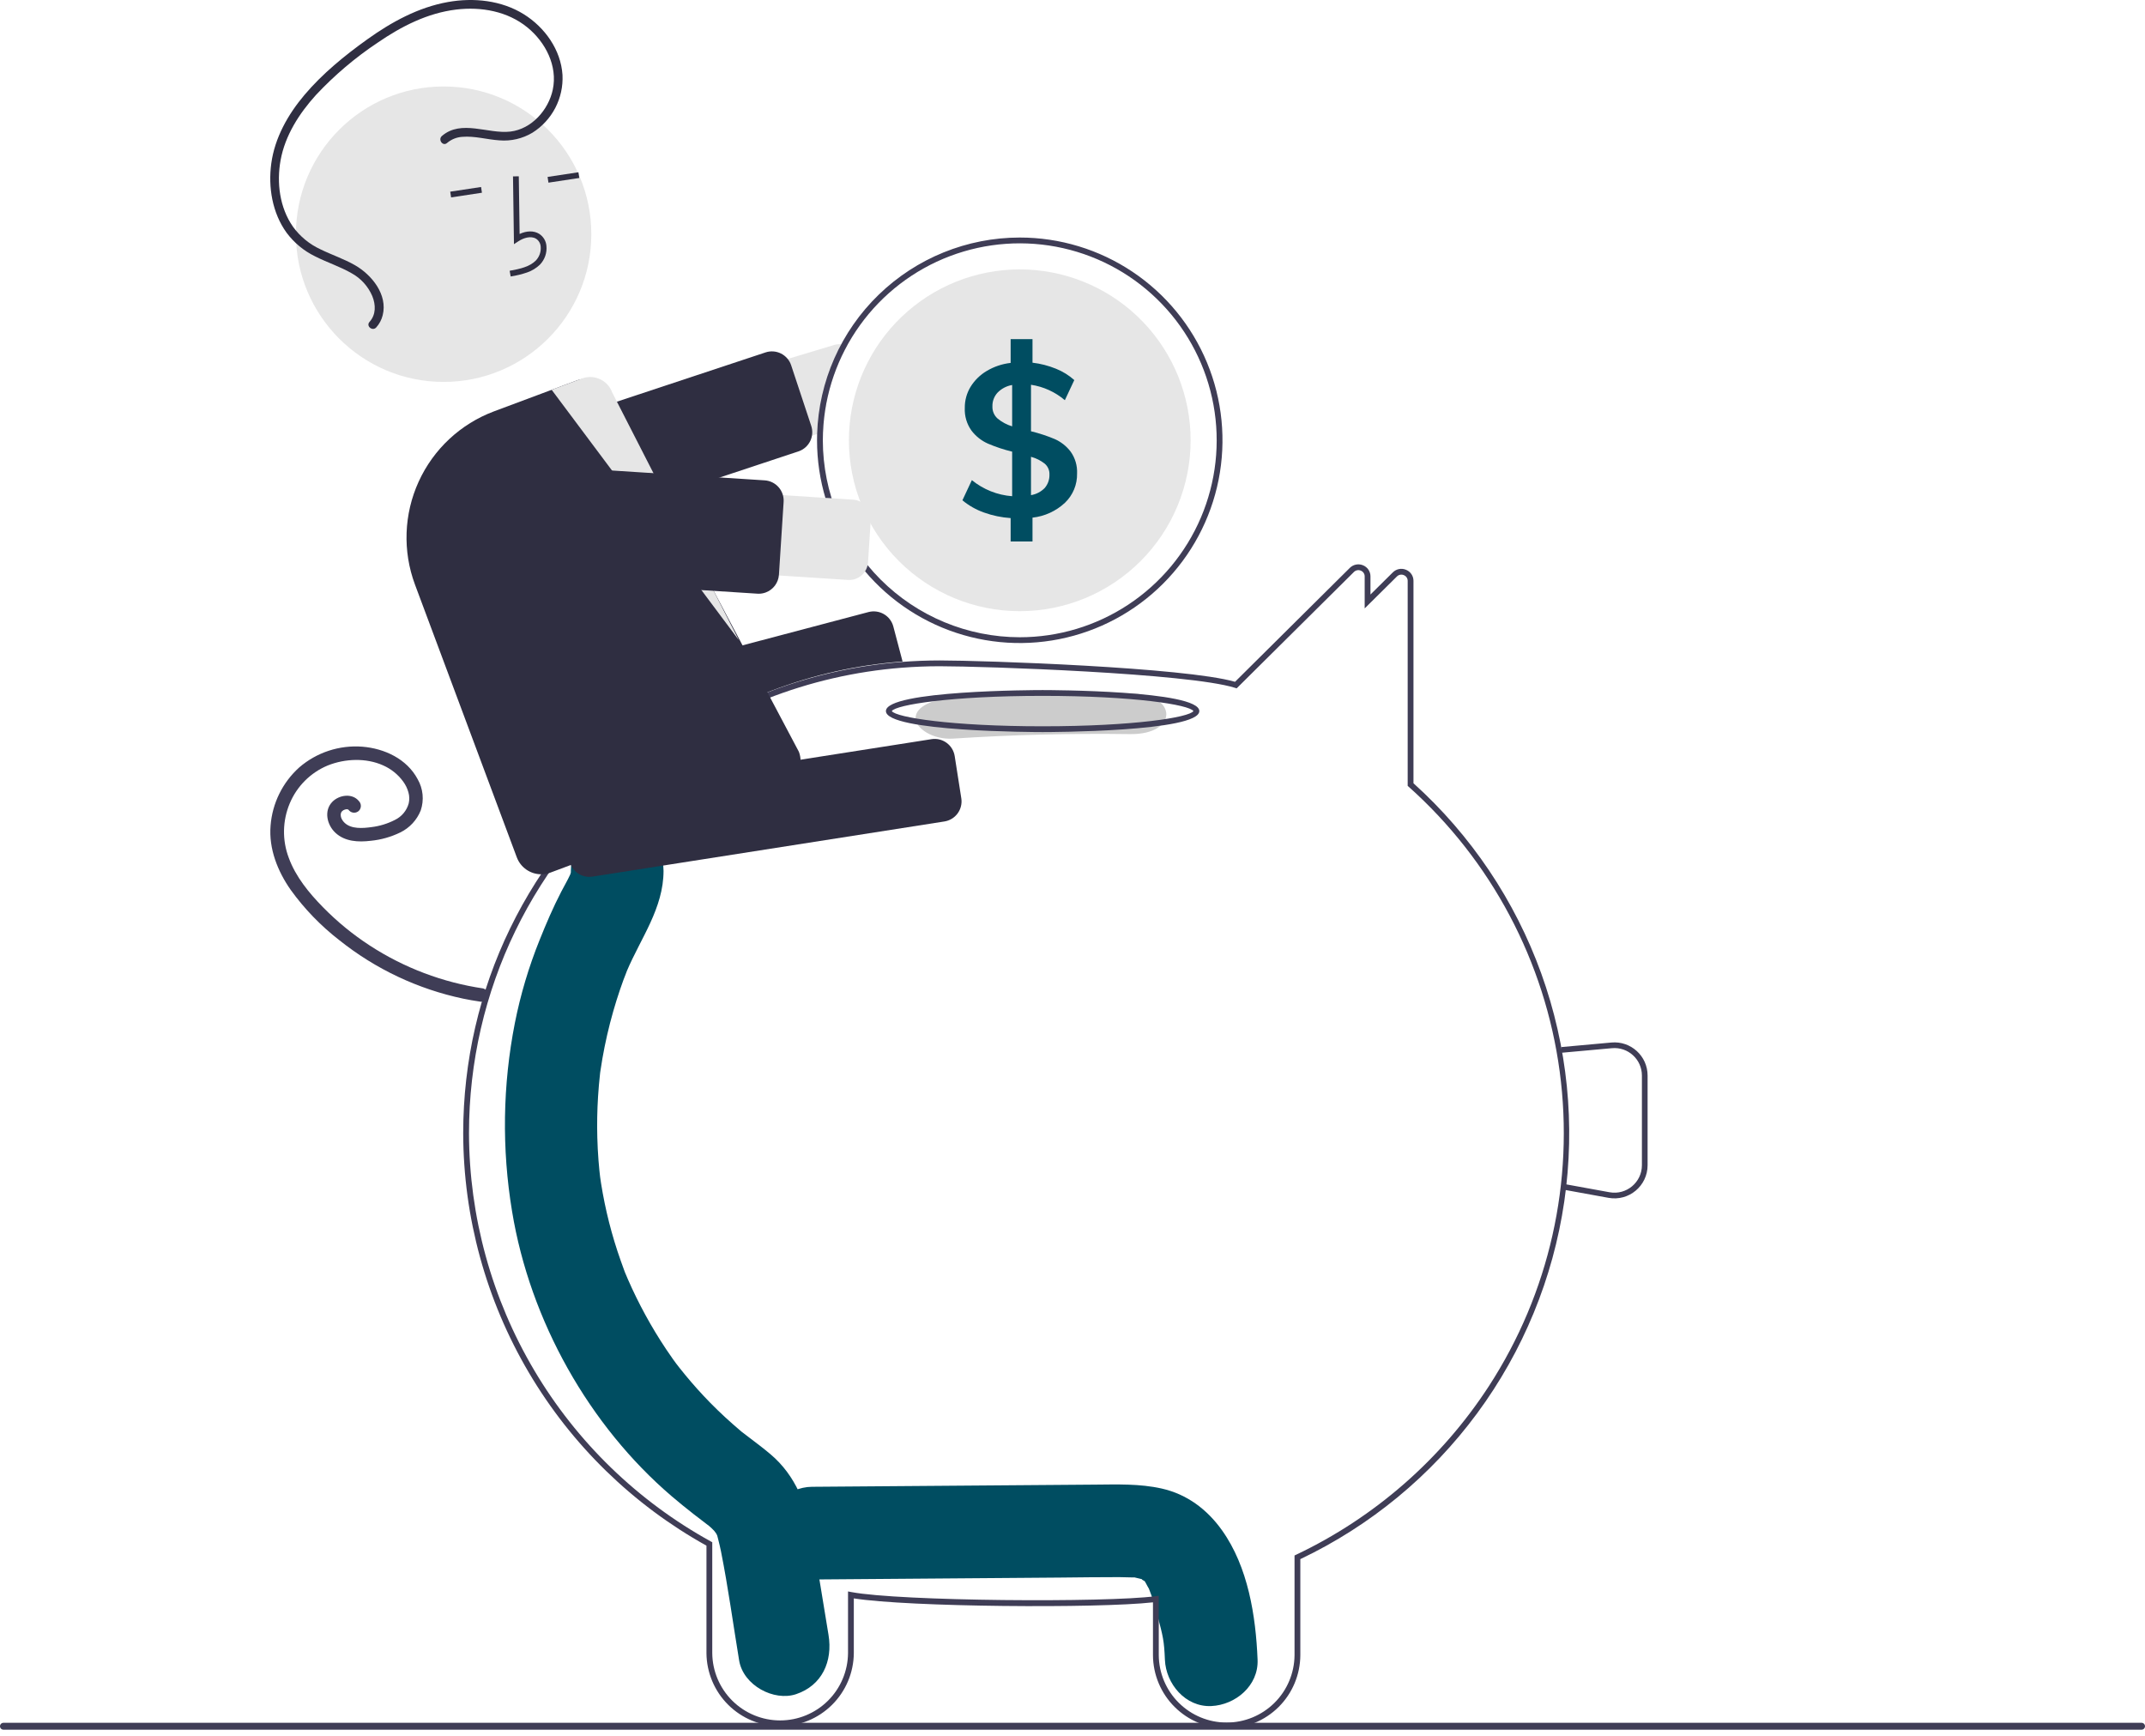
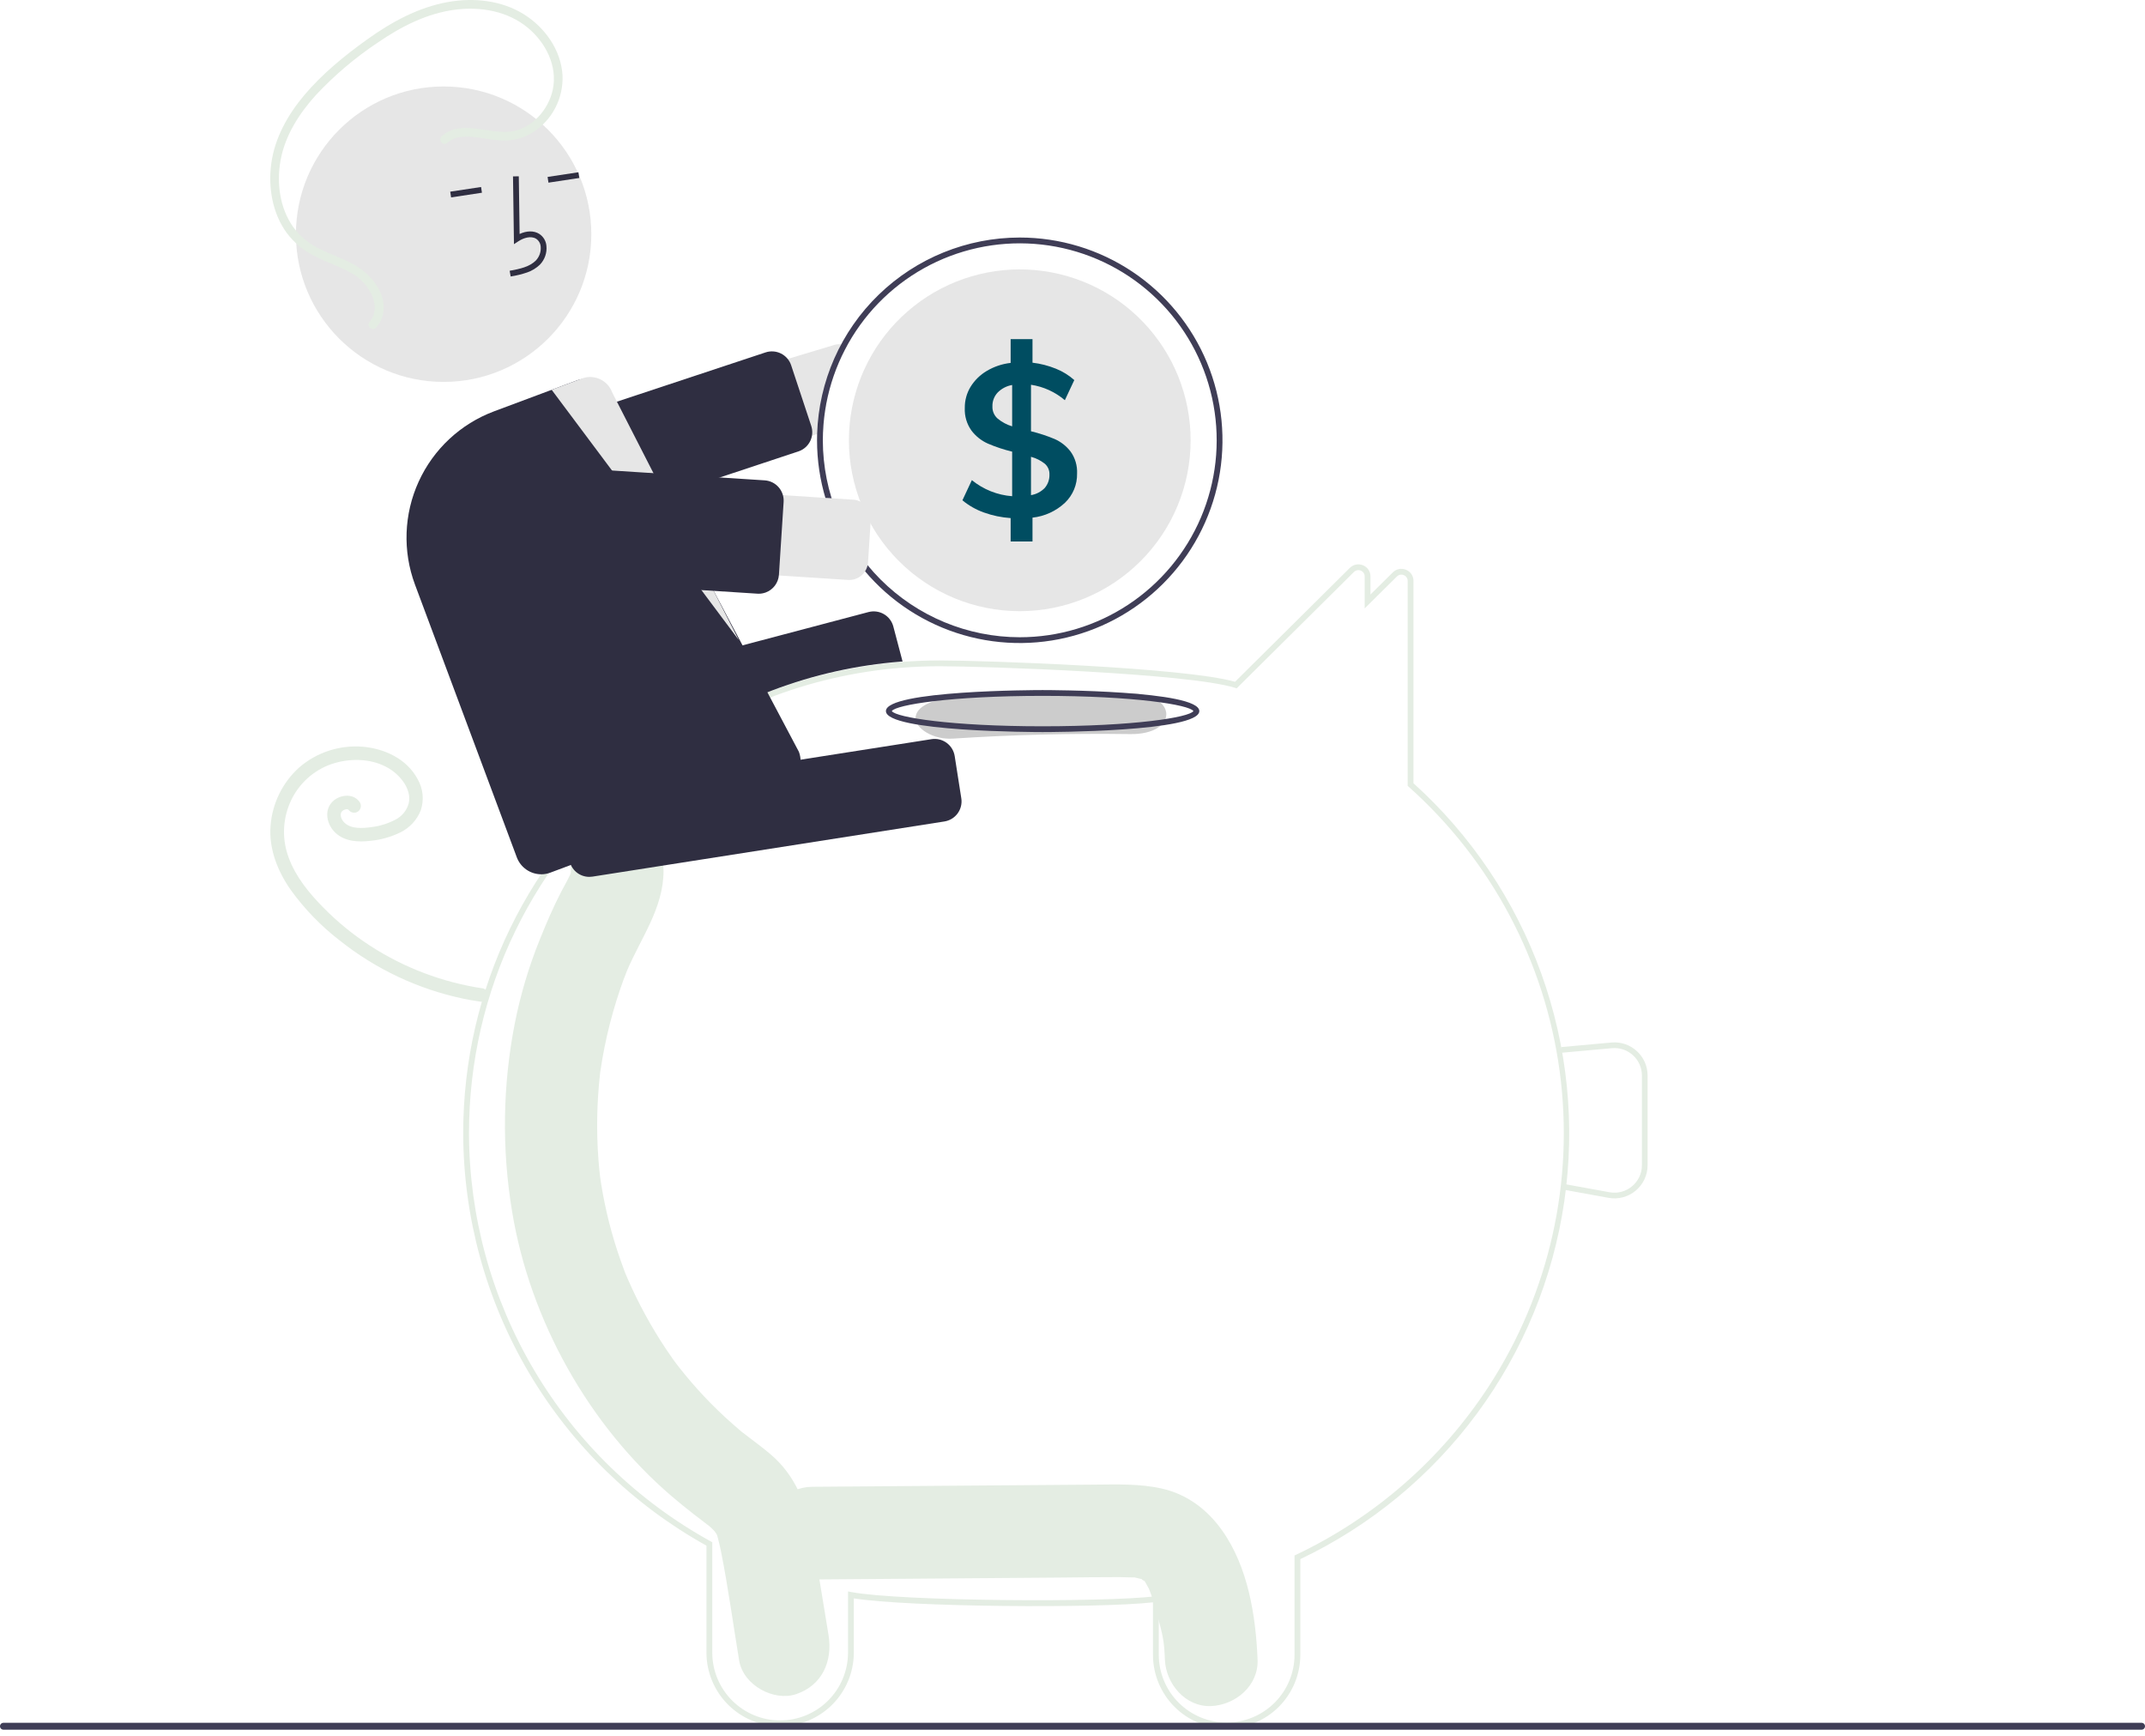
<svg xmlns="http://www.w3.org/2000/svg" width="283" height="229" viewBox="0 0 283 229" fill="none">
-   <path d="M161.219 201.858C159.263 199.118 156.614 197.113 153.283 196.363C150.379 195.708 147.393 195.82 144.441 195.843L107.114 196.13C103.917 196.155 100.852 198.925 101.001 202.244C101.148 205.535 103.687 208.384 107.114 208.357C118.048 208.273 128.982 208.189 139.916 208.104C142.494 208.084 145.074 208.038 147.651 208.046C148.23 208.048 148.807 208.079 149.385 208.085C149.525 208.087 149.626 208.086 149.698 208.083C149.716 208.088 149.731 208.093 149.754 208.1C150.056 208.182 150.365 208.239 150.669 208.318C150.563 208.321 150.866 208.51 151.018 208.575C151.039 208.616 151.084 208.689 151.158 208.802C151.262 208.997 151.57 209.588 151.582 209.57C152.044 210.739 152.426 211.938 152.723 213.159C153.434 215.851 153.59 216.414 153.692 218.94C153.822 222.132 156.412 225.206 159.806 225.054C163.007 224.91 166.058 222.363 165.919 218.94C165.685 213.173 164.673 206.695 161.219 201.858Z" fill="#004D61" />
-   <path d="M109.308 215.654C108.607 211.405 107.919 207.154 107.205 202.908C106.479 198.6 104.998 194.655 101.646 191.828C100.75 191.073 99.822 190.368 98.889 189.664C98.561 189.417 98.234 189.17 97.91 188.917C97.89 188.902 97.878 188.893 97.861 188.88C97.825 188.849 97.783 188.812 97.725 188.764C96.328 187.581 94.978 186.346 93.692 185.034C92.55 183.868 91.458 182.652 90.416 181.386C90.155 181.07 89.898 180.752 89.644 180.43C89.601 180.375 89.366 180.071 89.211 179.873C89.067 179.674 88.804 179.316 88.76 179.253C88.463 178.834 88.172 178.411 87.886 177.984C85.939 175.067 84.253 171.983 82.847 168.77C82.708 168.451 82.572 168.131 82.439 167.808C82.404 167.71 82.358 167.583 82.296 167.415C82.013 166.636 81.73 165.858 81.472 165.07C80.921 163.396 80.448 161.698 80.052 159.975C79.857 159.124 79.681 158.269 79.524 157.409C79.443 156.967 79.368 156.524 79.297 156.08C79.286 156.007 79.217 155.528 79.177 155.257C79.147 154.985 79.091 154.504 79.084 154.429C79.039 153.982 78.999 153.534 78.964 153.086C78.886 152.077 78.833 151.067 78.806 150.055C78.759 148.256 78.791 146.457 78.903 144.659C78.966 143.648 79.056 142.641 79.167 141.635C79.174 141.573 79.179 141.524 79.184 141.479C79.191 141.434 79.199 141.383 79.208 141.32C79.29 140.764 79.377 140.209 79.474 139.655C79.841 137.554 80.317 135.473 80.903 133.422C81.18 132.452 81.481 131.49 81.805 130.535C81.95 130.112 82.099 129.69 82.253 129.269C82.243 129.296 82.705 128.117 82.711 128.077C84.543 123.749 87.54 119.802 87.544 114.885C87.547 111.556 84.73 108.367 81.431 108.521C79.786 108.583 78.229 109.281 77.088 110.468C75.948 111.655 75.313 113.239 75.317 114.885C75.317 114.96 75.317 115.024 75.317 115.086C75.286 115.189 75.26 115.276 75.237 115.352C74.88 116.129 74.442 116.866 74.05 117.624C72.976 119.696 72.059 121.836 71.189 124.008C69.763 127.544 68.672 131.206 67.93 134.946C66.316 143.14 66.191 151.558 67.56 159.797C69.93 174.245 77.747 188.075 88.614 197.371C89.557 198.178 90.523 198.957 91.498 199.721C91.902 200.037 92.309 200.347 92.718 200.656C92.911 200.801 93.712 201.433 93.36 201.127C94.117 201.773 94.436 202.099 94.63 202.575C94.659 202.685 94.697 202.834 94.749 203.037C94.886 203.574 95.016 204.11 95.125 204.655C96.071 209.412 96.728 214.249 97.518 219.038C98.061 222.328 102.112 224.469 105.038 223.483C108.445 222.335 109.89 219.179 109.308 215.654Z" fill="#004D61" />
-   <path d="M161.838 227.993C159.27 228 156.805 226.988 154.983 225.179C153.16 223.371 152.13 220.913 152.117 218.346V211.372C144.816 212.189 119.815 212 112.648 210.849V218.067C112.629 220.632 111.596 223.086 109.775 224.893C107.955 226.7 105.493 227.714 102.928 227.714C100.362 227.714 97.901 226.7 96.08 224.893C94.259 223.086 93.227 220.632 93.207 218.067V203.895C83.501 198.502 75.409 190.617 69.767 181.054C64.125 171.49 61.137 160.594 61.112 149.49C61.112 130.451 69.741 112.69 84.786 100.761C94.568 92.979 106.453 88.299 118.915 87.322C120.606 87.189 122.308 87.122 123.973 87.122C129.839 87.122 156.305 88.028 162.945 89.939L178.086 74.915C178.309 74.691 178.593 74.538 178.903 74.477C179.212 74.415 179.533 74.447 179.825 74.568C180.118 74.685 180.37 74.888 180.546 75.15C180.722 75.412 180.815 75.722 180.812 76.038V78.427L183.76 75.507C183.983 75.283 184.267 75.13 184.576 75.068C184.885 75.006 185.206 75.038 185.498 75.16C185.791 75.276 186.043 75.479 186.22 75.742C186.396 76.004 186.489 76.314 186.486 76.63V103.324C194.084 110.174 199.875 118.792 203.345 128.414C206.816 138.037 207.859 148.367 206.383 158.489C204.906 168.611 200.956 178.213 194.881 186.443C188.807 194.674 180.795 201.278 171.558 205.672V218.346C171.545 220.913 170.515 223.371 168.693 225.179C166.87 226.988 164.405 228 161.838 227.993ZM152.882 210.505V218.346C152.901 220.708 153.853 222.968 155.53 224.631C157.208 226.295 159.475 227.229 161.838 227.229C164.2 227.229 166.467 226.295 168.145 224.631C169.822 222.968 170.774 220.708 170.794 218.346V205.189L171.012 205.086C181.377 200.167 190.176 192.473 196.432 182.856C204.405 170.584 207.72 155.863 205.779 141.358C203.837 126.853 196.768 113.523 185.849 103.779L185.722 103.665V76.63C185.725 76.466 185.677 76.305 185.585 76.168C185.494 76.032 185.362 75.927 185.209 75.868C185.057 75.802 184.889 75.785 184.726 75.817C184.564 75.849 184.415 75.93 184.299 76.048L180.048 80.259V76.038C180.051 75.874 180.003 75.712 179.911 75.576C179.82 75.44 179.688 75.335 179.535 75.275C179.383 75.21 179.214 75.193 179.051 75.225C178.889 75.258 178.74 75.339 178.624 75.457L163.158 90.803L162.939 90.734C156.766 88.802 129.883 87.886 123.973 87.886C122.328 87.886 120.646 87.953 118.975 88.084C106.664 89.049 94.924 93.672 85.261 101.36C70.4 113.143 61.876 130.685 61.876 149.49C61.902 160.496 64.874 171.294 70.483 180.762C76.092 190.231 84.135 198.025 93.775 203.335L93.972 203.445V218.067C93.991 220.429 94.944 222.688 96.621 224.352C98.299 226.015 100.565 226.949 102.928 226.949C105.29 226.949 107.557 226.015 109.235 224.352C110.912 222.688 111.864 220.429 111.884 218.067V209.934L112.337 210.019C118.777 211.231 145.896 211.422 152.45 210.562L152.882 210.505Z" fill="#3F3D56" />
+   <path d="M161.219 201.858C159.263 199.118 156.614 197.113 153.283 196.363C150.379 195.708 147.393 195.82 144.441 195.843L107.114 196.13C103.917 196.155 100.852 198.925 101.001 202.244C101.148 205.535 103.687 208.384 107.114 208.357C118.048 208.273 128.982 208.189 139.916 208.104C142.494 208.084 145.074 208.038 147.651 208.046C148.23 208.048 148.807 208.079 149.385 208.085C149.525 208.087 149.626 208.086 149.698 208.083C149.716 208.088 149.731 208.093 149.754 208.1C150.056 208.182 150.365 208.239 150.669 208.318C150.563 208.321 150.866 208.51 151.018 208.575C151.039 208.616 151.084 208.689 151.158 208.802C151.262 208.997 151.57 209.588 151.582 209.57C152.044 210.739 152.426 211.938 152.723 213.159C153.434 215.851 153.59 216.414 153.692 218.94C153.822 222.132 156.412 225.206 159.806 225.054C163.007 224.91 166.058 222.363 165.919 218.94C165.685 213.173 164.673 206.695 161.219 201.858Z" fill="#E4EDE3" />
+   <path d="M109.308 215.654C108.607 211.405 107.919 207.154 107.205 202.908C106.479 198.6 104.998 194.655 101.646 191.828C100.75 191.073 99.822 190.368 98.889 189.664C98.561 189.417 98.234 189.17 97.91 188.917C97.89 188.902 97.878 188.893 97.861 188.88C97.825 188.849 97.783 188.812 97.725 188.764C96.328 187.581 94.978 186.346 93.692 185.034C92.55 183.868 91.458 182.652 90.416 181.386C90.155 181.07 89.898 180.752 89.644 180.43C89.601 180.375 89.366 180.071 89.211 179.873C89.067 179.674 88.804 179.316 88.76 179.253C88.463 178.834 88.172 178.411 87.886 177.984C85.939 175.067 84.253 171.983 82.847 168.77C82.708 168.451 82.572 168.131 82.439 167.808C82.404 167.71 82.358 167.583 82.296 167.415C82.013 166.636 81.73 165.858 81.472 165.07C80.921 163.396 80.448 161.698 80.052 159.975C79.857 159.124 79.681 158.269 79.524 157.409C79.443 156.967 79.368 156.524 79.297 156.08C79.286 156.007 79.217 155.528 79.177 155.257C79.147 154.985 79.091 154.504 79.084 154.429C79.039 153.982 78.999 153.534 78.964 153.086C78.886 152.077 78.833 151.067 78.806 150.055C78.759 148.256 78.791 146.457 78.903 144.659C78.966 143.648 79.056 142.641 79.167 141.635C79.174 141.573 79.179 141.524 79.184 141.479C79.191 141.434 79.199 141.383 79.208 141.32C79.29 140.764 79.377 140.209 79.474 139.655C79.841 137.554 80.317 135.473 80.903 133.422C81.18 132.452 81.481 131.49 81.805 130.535C81.95 130.112 82.099 129.69 82.253 129.269C82.243 129.296 82.705 128.117 82.711 128.077C84.543 123.749 87.54 119.802 87.544 114.885C87.547 111.556 84.73 108.367 81.431 108.521C79.786 108.583 78.229 109.281 77.088 110.468C75.948 111.655 75.313 113.239 75.317 114.885C75.317 114.96 75.317 115.024 75.317 115.086C75.286 115.189 75.26 115.276 75.237 115.352C74.88 116.129 74.442 116.866 74.05 117.624C72.976 119.696 72.059 121.836 71.189 124.008C69.763 127.544 68.672 131.206 67.93 134.946C66.316 143.14 66.191 151.558 67.56 159.797C69.93 174.245 77.747 188.075 88.614 197.371C89.557 198.178 90.523 198.957 91.498 199.721C91.902 200.037 92.309 200.347 92.718 200.656C92.911 200.801 93.712 201.433 93.36 201.127C94.117 201.773 94.436 202.099 94.63 202.575C94.659 202.685 94.697 202.834 94.749 203.037C94.886 203.574 95.016 204.11 95.125 204.655C96.071 209.412 96.728 214.249 97.518 219.038C98.061 222.328 102.112 224.469 105.038 223.483C108.445 222.335 109.89 219.179 109.308 215.654Z" fill="#E4EDE3" />
+   <path d="M161.838 227.993C159.27 228 156.805 226.988 154.983 225.179C153.16 223.371 152.13 220.913 152.117 218.346V211.372C144.816 212.189 119.815 212 112.648 210.849V218.067C112.629 220.632 111.596 223.086 109.775 224.893C107.955 226.7 105.493 227.714 102.928 227.714C100.362 227.714 97.901 226.7 96.08 224.893C94.259 223.086 93.227 220.632 93.207 218.067V203.895C83.501 198.502 75.409 190.617 69.767 181.054C64.125 171.49 61.137 160.594 61.112 149.49C61.112 130.451 69.741 112.69 84.786 100.761C94.568 92.979 106.453 88.299 118.915 87.322C120.606 87.189 122.308 87.122 123.973 87.122C129.839 87.122 156.305 88.028 162.945 89.939L178.086 74.915C178.309 74.691 178.593 74.538 178.903 74.477C179.212 74.415 179.533 74.447 179.825 74.568C180.118 74.685 180.37 74.888 180.546 75.15C180.722 75.412 180.815 75.722 180.812 76.038V78.427L183.76 75.507C183.983 75.283 184.267 75.13 184.576 75.068C184.885 75.006 185.206 75.038 185.498 75.16C185.791 75.276 186.043 75.479 186.22 75.742C186.396 76.004 186.489 76.314 186.486 76.63V103.324C194.084 110.174 199.875 118.792 203.345 128.414C206.816 138.037 207.859 148.367 206.383 158.489C204.906 168.611 200.956 178.213 194.881 186.443C188.807 194.674 180.795 201.278 171.558 205.672V218.346C171.545 220.913 170.515 223.371 168.693 225.179C166.87 226.988 164.405 228 161.838 227.993ZM152.882 210.505V218.346C152.901 220.708 153.853 222.968 155.53 224.631C157.208 226.295 159.475 227.229 161.838 227.229C164.2 227.229 166.467 226.295 168.145 224.631C169.822 222.968 170.774 220.708 170.794 218.346V205.189L171.012 205.086C181.377 200.167 190.176 192.473 196.432 182.856C204.405 170.584 207.72 155.863 205.779 141.358C203.837 126.853 196.768 113.523 185.849 103.779L185.722 103.665V76.63C185.725 76.466 185.677 76.305 185.585 76.168C185.494 76.032 185.362 75.927 185.209 75.868C185.057 75.802 184.889 75.785 184.726 75.817C184.564 75.849 184.415 75.93 184.299 76.048L180.048 80.259V76.038C180.051 75.874 180.003 75.712 179.911 75.576C179.82 75.44 179.688 75.335 179.535 75.275C179.383 75.21 179.214 75.193 179.051 75.225C178.889 75.258 178.74 75.339 178.624 75.457L163.158 90.803L162.939 90.734C156.766 88.802 129.883 87.886 123.973 87.886C122.328 87.886 120.646 87.953 118.975 88.084C106.664 89.049 94.924 93.672 85.261 101.36C70.4 113.143 61.876 130.685 61.876 149.49C61.902 160.496 64.874 171.294 70.483 180.762C76.092 190.231 84.135 198.025 93.775 203.335L93.972 203.445V218.067C93.991 220.429 94.944 222.688 96.621 224.352C98.299 226.015 100.565 226.949 102.928 226.949C105.29 226.949 107.557 226.015 109.235 224.352C110.912 222.688 111.864 220.429 111.884 218.067V209.934L112.337 210.019C118.777 211.231 145.896 211.422 152.45 210.562L152.882 210.505Z" fill="#E4EDE3" />
  <path d="M110.038 45.513L67.726 58.229C66.38 58.635 65.251 59.559 64.586 60.797C63.92 62.035 63.774 63.487 64.179 64.834C64.583 66.18 65.506 67.31 66.743 67.977C67.981 68.644 69.433 68.792 70.779 68.389L107.807 57.258L108.583 57.025C108.74 53.028 109.824 49.122 111.75 45.616C111.508 45.508 111.25 45.44 110.986 45.418C110.667 45.387 110.345 45.419 110.038 45.513Z" fill="#E6E6E6" />
  <path d="M70.047 71.1C69.486 71.098 68.939 70.92 68.484 70.591C68.029 70.262 67.688 69.798 67.511 69.265L64.865 61.281C64.755 60.948 64.711 60.596 64.737 60.245C64.762 59.895 64.856 59.553 65.014 59.239C65.172 58.925 65.39 58.646 65.656 58.416C65.921 58.186 66.23 58.011 66.563 57.901L101.001 46.488C101.334 46.377 101.686 46.334 102.037 46.359C102.387 46.385 102.729 46.479 103.043 46.636C103.356 46.794 103.636 47.012 103.866 47.278C104.096 47.543 104.271 47.852 104.381 48.185L107.027 56.169C107.247 56.826 107.203 57.542 106.904 58.167C106.605 58.792 106.074 59.276 105.425 59.516C105.393 59.528 105.361 59.539 105.329 59.55L70.891 70.962C70.619 71.053 70.334 71.099 70.047 71.1Z" fill="#2F2E41" />
  <path d="M134.542 31.334C127.591 31.337 120.914 34.044 115.925 38.882C110.935 43.721 108.024 50.311 107.807 57.258C107.799 57.53 107.796 57.805 107.796 58.08C107.796 63.37 109.364 68.541 112.303 72.939C115.242 77.338 119.419 80.766 124.306 82.79C129.194 84.814 134.571 85.344 139.76 84.312C144.948 83.28 149.713 80.733 153.454 76.992C157.194 73.252 159.742 68.486 160.774 63.298C161.806 58.11 161.276 52.732 159.252 47.845C157.227 42.958 153.799 38.78 149.401 35.842C145.003 32.903 139.831 31.334 134.542 31.334ZM134.542 84.062C127.653 84.055 121.049 81.315 116.178 76.444C111.307 71.573 108.567 64.969 108.56 58.08C108.56 57.725 108.567 57.373 108.583 57.025C108.79 51.936 110.488 47.02 113.467 42.888C116.445 38.756 120.573 35.59 125.336 33.785C130.099 31.981 135.288 31.616 140.257 32.736C145.226 33.856 149.756 36.412 153.283 40.087C156.811 43.761 159.181 48.391 160.099 53.401C161.016 58.412 160.44 63.581 158.443 68.267C156.446 72.953 153.116 76.948 148.866 79.757C144.617 82.565 139.635 84.062 134.542 84.062Z" fill="#3F3D56" />
  <path d="M157.085 58.08C157.085 64.059 154.71 69.793 150.482 74.02C146.254 78.248 140.52 80.623 134.542 80.623C128.563 80.623 122.829 78.248 118.601 74.02C114.374 69.793 111.999 64.059 111.999 58.08C111.999 57.365 112.033 56.662 112.098 55.967C112.641 50.197 115.386 44.858 119.762 41.058C124.138 37.258 129.81 35.29 135.599 35.562C141.388 35.834 146.851 38.325 150.852 42.518C154.852 46.711 157.085 52.284 157.085 58.08Z" fill="#E6E6E6" />
  <path d="M141.255 59.578C140.708 58.859 139.989 58.29 139.165 57.923C138.148 57.495 137.097 57.15 136.024 56.892V50.755C137.674 51.004 139.221 51.709 140.491 52.792L141.736 50.136C141.02 49.498 140.197 48.99 139.306 48.635C138.318 48.235 137.281 47.969 136.223 47.844V44.734H133.338V47.874C132.224 47.999 131.15 48.36 130.186 48.933C129.315 49.448 128.582 50.166 128.05 51.027C127.542 51.866 127.278 52.831 127.29 53.812C127.24 54.875 127.548 55.925 128.165 56.792C128.732 57.544 129.482 58.138 130.342 58.519C131.376 58.961 132.444 59.315 133.537 59.578V65.458C131.59 65.311 129.735 64.571 128.222 63.337L126.976 65.997C127.822 66.696 128.784 67.242 129.819 67.609C130.953 68.015 132.137 68.262 133.338 68.343V71.426H136.223V68.285C137.825 68.11 139.328 67.421 140.506 66.322C141.025 65.824 141.435 65.224 141.71 64.56C141.985 63.895 142.118 63.181 142.103 62.462C142.151 61.433 141.852 60.417 141.255 59.578ZM133.537 56.242C132.834 56.029 132.181 55.678 131.615 55.21C131.39 55.011 131.213 54.764 131.096 54.488C130.978 54.212 130.923 53.913 130.935 53.613C130.914 52.933 131.164 52.272 131.63 51.776C132.147 51.255 132.813 50.909 133.537 50.786V56.242ZM137.835 64.373C137.348 64.873 136.713 65.204 136.024 65.317V60.258C136.683 60.434 137.299 60.742 137.835 61.163C138.039 61.337 138.2 61.554 138.308 61.799C138.416 62.044 138.467 62.31 138.458 62.577C138.484 63.233 138.262 63.874 137.835 64.373Z" fill="#004D61" />
  <path d="M71.275 103.458C70.685 103.457 70.111 103.261 69.643 102.901C69.175 102.54 68.839 102.036 68.687 101.465L67.246 96.013C67.066 95.327 67.165 94.599 67.521 93.986C67.878 93.373 68.462 92.927 69.147 92.745L114.593 80.737C115.279 80.558 116.007 80.657 116.62 81.014C117.232 81.371 117.678 81.956 117.86 82.641L119.08 87.261L118.852 87.278C107.196 88.185 96.044 92.41 86.715 99.456L86.649 99.488L71.954 103.37C71.733 103.428 71.504 103.458 71.275 103.458Z" fill="#2F2E41" />
-   <path d="M63.749 130.39C58.418 129.602 53.319 127.674 48.801 124.738C46.562 123.284 44.49 121.589 42.621 119.683C40.776 117.802 39.012 115.663 38.098 113.158C37.219 110.839 37.264 108.272 38.224 105.986C39.172 103.714 40.981 101.911 43.256 100.971C45.545 100.059 48.31 99.961 50.537 100.96C51.598 101.426 52.517 102.165 53.198 103.102C53.514 103.535 53.749 104.021 53.89 104.538C54.02 105.007 54.032 105.5 53.924 105.975C53.794 106.448 53.563 106.888 53.249 107.265C52.934 107.642 52.542 107.948 52.1 108.161C51.127 108.661 50.072 108.982 48.985 109.111C47.892 109.26 46.323 109.396 45.444 108.519C45.263 108.345 45.121 108.135 45.027 107.903C44.961 107.725 44.938 107.534 44.961 107.346C44.948 107.429 45.014 107.166 45.01 107.176C44.996 107.215 44.936 107.31 45.022 107.164C45.048 107.116 45.078 107.07 45.111 107.025C45.081 107.063 45.018 107.126 45.132 107.018C45.226 106.915 45.347 106.84 45.481 106.802C45.534 106.787 45.587 106.775 45.641 106.76C45.775 106.723 45.506 106.762 45.644 106.758C45.697 106.756 45.751 106.757 45.804 106.755C45.939 106.749 45.671 106.718 45.8 106.751C45.851 106.763 45.901 106.776 45.95 106.791C46.058 106.825 45.874 106.712 45.947 106.797C46.032 106.896 45.857 106.701 45.954 106.796C46.003 106.844 46.048 106.894 46.091 106.947C46.26 107.114 46.487 107.207 46.724 107.207C46.961 107.207 47.189 107.114 47.358 106.947C47.52 106.777 47.611 106.55 47.611 106.314C47.611 106.078 47.52 105.851 47.358 105.681C46.474 104.586 44.73 104.856 43.837 105.782C42.697 106.962 43.148 108.832 44.257 109.861C45.511 111.027 47.288 111.108 48.902 110.913C50.266 110.782 51.595 110.406 52.826 109.804C54.049 109.203 55.005 108.17 55.51 106.904C55.737 106.229 55.819 105.513 55.75 104.804C55.68 104.094 55.461 103.408 55.106 102.79C53.681 100.111 50.73 98.737 47.814 98.5C46.313 98.382 44.803 98.563 43.372 99.033C41.941 99.503 40.617 100.252 39.477 101.236C37.281 103.214 35.928 105.96 35.699 108.907C35.445 111.962 36.63 114.929 38.358 117.395C40.168 119.9 42.327 122.133 44.77 124.025C49.545 127.838 55.147 130.48 61.127 131.74C61.839 131.887 62.554 132.012 63.273 132.117C63.501 132.172 63.743 132.139 63.947 132.022C64.152 131.906 64.305 131.716 64.374 131.491C64.436 131.262 64.405 131.018 64.287 130.812C64.171 130.606 63.977 130.454 63.749 130.39L63.749 130.39Z" fill="#3F3D56" />
+   <path d="M63.749 130.39C58.418 129.602 53.319 127.674 48.801 124.738C46.562 123.284 44.49 121.589 42.621 119.683C40.776 117.802 39.012 115.663 38.098 113.158C37.219 110.839 37.264 108.272 38.224 105.986C39.172 103.714 40.981 101.911 43.256 100.971C45.545 100.059 48.31 99.961 50.537 100.96C51.598 101.426 52.517 102.165 53.198 103.102C53.514 103.535 53.749 104.021 53.89 104.538C54.02 105.007 54.032 105.5 53.924 105.975C53.794 106.448 53.563 106.888 53.249 107.265C52.934 107.642 52.542 107.948 52.1 108.161C51.127 108.661 50.072 108.982 48.985 109.111C47.892 109.26 46.323 109.396 45.444 108.519C45.263 108.345 45.121 108.135 45.027 107.903C44.961 107.725 44.938 107.534 44.961 107.346C44.948 107.429 45.014 107.166 45.01 107.176C44.996 107.215 44.936 107.31 45.022 107.164C45.048 107.116 45.078 107.07 45.111 107.025C45.081 107.063 45.018 107.126 45.132 107.018C45.226 106.915 45.347 106.84 45.481 106.802C45.534 106.787 45.587 106.775 45.641 106.76C45.775 106.723 45.506 106.762 45.644 106.758C45.697 106.756 45.751 106.757 45.804 106.755C45.939 106.749 45.671 106.718 45.8 106.751C45.851 106.763 45.901 106.776 45.95 106.791C46.058 106.825 45.874 106.712 45.947 106.797C46.032 106.896 45.857 106.701 45.954 106.796C46.003 106.844 46.048 106.894 46.091 106.947C46.26 107.114 46.487 107.207 46.724 107.207C46.961 107.207 47.189 107.114 47.358 106.947C47.52 106.777 47.611 106.55 47.611 106.314C47.611 106.078 47.52 105.851 47.358 105.681C46.474 104.586 44.73 104.856 43.837 105.782C42.697 106.962 43.148 108.832 44.257 109.861C45.511 111.027 47.288 111.108 48.902 110.913C50.266 110.782 51.595 110.406 52.826 109.804C54.049 109.203 55.005 108.17 55.51 106.904C55.737 106.229 55.819 105.513 55.75 104.804C55.68 104.094 55.461 103.408 55.106 102.79C53.681 100.111 50.73 98.737 47.814 98.5C46.313 98.382 44.803 98.563 43.372 99.033C41.941 99.503 40.617 100.252 39.477 101.236C37.281 103.214 35.928 105.96 35.699 108.907C35.445 111.962 36.63 114.929 38.358 117.395C40.168 119.9 42.327 122.133 44.77 124.025C49.545 127.838 55.147 130.48 61.127 131.74C61.839 131.887 62.554 132.012 63.273 132.117C63.501 132.172 63.743 132.139 63.947 132.022C64.152 131.906 64.305 131.716 64.374 131.491C64.436 131.262 64.405 131.018 64.287 130.812C64.171 130.606 63.977 130.454 63.749 130.39L63.749 130.39Z" fill="#E4EDE3" />
  <path d="M149.101 91.464C141.29 91.354 133.504 91.552 125.743 92.059C123.09 92.232 120.795 93.17 120.795 94.746C120.795 96.064 123.072 97.607 125.743 97.433C133.501 96.926 141.287 96.728 149.101 96.838C155.472 96.928 155.468 91.554 149.101 91.464Z" fill="#CCCCCC" />
  <path d="M137.557 96.572C136.713 96.572 116.884 96.54 116.884 93.801C116.884 91.062 136.713 91.031 137.557 91.031C138.401 91.031 158.23 91.062 158.23 93.801C158.23 96.54 138.401 96.572 137.557 96.572ZM117.659 93.801C118.202 94.632 125.491 95.808 137.557 95.808C149.623 95.808 156.912 94.632 157.454 93.801C156.912 92.971 149.623 91.795 137.557 91.795C125.491 91.795 118.202 92.971 117.659 93.801V93.801Z" fill="#3F3D56" />
  <path d="M77.747 115.672C77.111 115.67 76.496 115.441 76.012 115.027C75.529 114.612 75.209 114.039 75.109 113.411L74.236 107.839C74.127 107.139 74.301 106.423 74.719 105.85C75.136 105.277 75.764 104.893 76.465 104.783L122.9 97.507C123.601 97.398 124.316 97.571 124.889 97.989C125.462 98.407 125.846 99.035 125.957 99.735L126.829 105.307C126.939 106.008 126.765 106.723 126.347 107.296C125.93 107.869 125.302 108.253 124.601 108.363L78.166 115.639C78.027 115.661 77.888 115.672 77.747 115.672Z" fill="#2F2E41" />
  <path d="M58.53 50.38C69.292 50.38 78.016 41.655 78.016 30.893C78.016 20.131 69.292 11.407 58.53 11.407C47.768 11.407 39.044 20.131 39.044 30.893C39.044 41.655 47.768 50.38 58.53 50.38Z" fill="#E6E6E6" />
  <path d="M69.563 35.935C70.186 35.718 70.755 35.369 71.231 34.913C71.547 34.588 71.787 34.197 71.936 33.77C72.085 33.342 72.139 32.886 72.093 32.436C72.067 32.115 71.966 31.804 71.799 31.528C71.633 31.252 71.405 31.018 71.133 30.845C70.428 30.411 69.496 30.427 68.555 30.864L68.447 23.257L67.683 23.268L67.81 32.21L68.392 31.829C69.066 31.387 70.035 31.067 70.733 31.496C70.905 31.609 71.049 31.761 71.153 31.939C71.258 32.117 71.319 32.317 71.334 32.523C71.366 32.859 71.325 33.198 71.215 33.517C71.104 33.835 70.926 34.126 70.693 34.37C69.865 35.192 68.639 35.468 67.24 35.719L67.375 36.471C68.119 36.358 68.851 36.179 69.563 35.935Z" fill="#2F2E41" />
  <path d="M76.315 22.723L72.246 23.339L72.36 24.095L76.43 23.479L76.315 22.723Z" fill="#2F2E41" />
  <path d="M63.471 24.668L59.401 25.284L59.516 26.04L63.585 25.423L63.471 24.668Z" fill="#2F2E41" />
  <path d="M71.407 115.331C70.707 115.329 70.023 115.115 69.447 114.715C68.872 114.315 68.431 113.75 68.185 113.094L54.749 77.113C53.107 72.701 53.283 67.817 55.237 63.533C57.191 59.249 60.765 55.916 65.174 54.264L76.099 50.184C76.521 50.026 76.971 49.952 77.422 49.968C77.873 49.983 78.317 50.088 78.727 50.276C79.136 50.459 79.505 50.721 79.812 51.048C80.119 51.376 80.357 51.76 80.513 52.181L105.401 99.171C105.563 99.595 105.639 100.046 105.625 100.5C105.612 100.953 105.509 101.399 105.322 101.812C105.135 102.226 104.869 102.598 104.538 102.908C104.206 103.218 103.817 103.459 103.393 103.618L72.609 115.113C72.225 115.257 71.818 115.331 71.407 115.331Z" fill="#2F2E41" />
  <path d="M72.784 51.422L97.478 84.444L80.769 51.769C80.631 51.387 80.419 51.037 80.146 50.738C79.873 50.438 79.543 50.196 79.176 50.024C78.808 49.852 78.411 49.754 78.006 49.736C77.601 49.717 77.196 49.779 76.815 49.917L72.784 51.422Z" fill="#E6E6E6" />
  <path d="M111.884 76.5L67.793 73.66C67.098 73.615 66.419 73.434 65.794 73.127C65.169 72.819 64.611 72.392 64.151 71.869C63.691 71.346 63.339 70.737 63.114 70.078C62.89 69.419 62.797 68.722 62.842 68.027C62.887 67.332 63.068 66.653 63.375 66.028C63.682 65.403 64.11 64.844 64.633 64.385C65.156 63.925 65.765 63.573 66.424 63.348C67.083 63.123 67.78 63.031 68.475 63.076L112.566 65.915C112.891 65.936 113.209 66.021 113.502 66.165C113.795 66.309 114.056 66.509 114.272 66.754C114.487 66.999 114.652 67.284 114.757 67.593C114.862 67.902 114.906 68.228 114.885 68.553L114.522 74.181C114.48 74.839 114.178 75.452 113.683 75.887C113.189 76.322 112.541 76.542 111.884 76.5Z" fill="#E6E6E6" />
  <path d="M100.102 78.321C100.044 78.321 99.986 78.319 99.927 78.315L63.722 75.983C63.372 75.961 63.029 75.869 62.714 75.714C62.399 75.559 62.117 75.344 61.885 75.08C61.653 74.816 61.476 74.509 61.362 74.177C61.249 73.844 61.202 73.493 61.225 73.142L61.844 63.53C61.867 63.179 61.958 62.837 62.113 62.522C62.268 62.206 62.484 61.925 62.748 61.693C63.011 61.461 63.318 61.283 63.651 61.17C63.983 61.057 64.335 61.01 64.685 61.033L100.89 63.365C101.598 63.411 102.258 63.736 102.726 64.269C103.194 64.801 103.432 65.498 103.387 66.206L102.768 75.818C102.734 76.333 102.552 76.828 102.244 77.242C101.936 77.656 101.515 77.972 101.031 78.153C100.734 78.264 100.42 78.321 100.102 78.321Z" fill="#2F2E41" />
-   <path d="M58.307 17.935C60.87 15.73 64.391 17.703 67.33 17.358C70.143 17.027 72.364 14.504 72.931 11.824C73.593 8.697 71.97 5.564 69.578 3.615C66.958 1.479 63.483 0.866 60.19 1.261C56.416 1.714 52.964 3.473 49.867 5.601C46.877 7.592 44.128 9.921 41.674 12.543C39.477 14.97 37.615 17.863 37.021 21.129C36.48 24.097 36.893 27.386 38.648 29.9C39.578 31.188 40.825 32.215 42.267 32.882C43.772 33.621 45.377 34.149 46.834 34.984C49.038 36.247 51.18 38.866 50.489 41.591C50.342 42.186 50.049 42.736 49.639 43.192C49.146 43.739 48.256 43.016 48.751 42.467C49.619 41.503 49.585 40.217 49.122 39.066C48.572 37.769 47.597 36.698 46.358 36.027C44.833 35.155 43.148 34.616 41.585 33.822C40.088 33.096 38.789 32.019 37.798 30.683C35.926 28.082 35.366 24.698 35.791 21.566C36.25 18.178 37.991 15.099 40.173 12.518C42.548 9.71 45.466 7.333 48.447 5.198C51.645 2.907 55.178 0.969 59.088 0.269C62.477 -0.339 66.15 0.035 69.114 1.882C71.88 3.606 74.002 6.572 74.213 9.886C74.288 11.393 73.961 12.894 73.264 14.233C72.567 15.573 71.526 16.702 70.248 17.505C68.937 18.29 67.412 18.643 65.889 18.515C64.26 18.411 62.63 17.913 60.992 18.051C60.25 18.096 59.544 18.381 58.979 18.864C58.419 19.346 57.751 18.413 58.307 17.935V17.935Z" fill="#2F2E41" />
+   <path d="M58.307 17.935C60.87 15.73 64.391 17.703 67.33 17.358C70.143 17.027 72.364 14.504 72.931 11.824C73.593 8.697 71.97 5.564 69.578 3.615C66.958 1.479 63.483 0.866 60.19 1.261C56.416 1.714 52.964 3.473 49.867 5.601C46.877 7.592 44.128 9.921 41.674 12.543C39.477 14.97 37.615 17.863 37.021 21.129C36.48 24.097 36.893 27.386 38.648 29.9C39.578 31.188 40.825 32.215 42.267 32.882C43.772 33.621 45.377 34.149 46.834 34.984C49.038 36.247 51.18 38.866 50.489 41.591C50.342 42.186 50.049 42.736 49.639 43.192C49.146 43.739 48.256 43.016 48.751 42.467C49.619 41.503 49.585 40.217 49.122 39.066C48.572 37.769 47.597 36.698 46.358 36.027C44.833 35.155 43.148 34.616 41.585 33.822C40.088 33.096 38.789 32.019 37.798 30.683C35.926 28.082 35.366 24.698 35.791 21.566C36.25 18.178 37.991 15.099 40.173 12.518C42.548 9.71 45.466 7.333 48.447 5.198C51.645 2.907 55.178 0.969 59.088 0.269C62.477 -0.339 66.15 0.035 69.114 1.882C71.88 3.606 74.002 6.572 74.213 9.886C74.288 11.393 73.961 12.894 73.264 14.233C72.567 15.573 71.526 16.702 70.248 17.505C68.937 18.29 67.412 18.643 65.889 18.515C64.26 18.411 62.63 17.913 60.992 18.051C60.25 18.096 59.544 18.381 58.979 18.864C58.419 19.346 57.751 18.413 58.307 17.935V17.935Z" fill="#E4EDE3" />
  <path d="M282.545 228.172H0.454C0.333 228.171 0.218 228.123 0.133 228.038C0.048 227.953 0 227.837 0 227.717C0 227.596 0.048 227.481 0.133 227.396C0.218 227.31 0.333 227.262 0.454 227.262H282.545C282.666 227.262 282.781 227.31 282.867 227.395C282.952 227.481 283 227.596 283 227.717C283 227.838 282.952 227.953 282.867 228.039C282.781 228.124 282.666 228.172 282.545 228.172Z" fill="#3F3D56" />
-   <path d="M206 138.5L212.638 137.897C214.98 137.684 217 139.528 217 141.88V153.707C217 156.203 214.74 158.089 212.284 157.643L206 156.5" stroke="#3F3D56" stroke-width="0.75" />
+   <path d="M206 138.5L212.638 137.897C214.98 137.684 217 139.528 217 141.88V153.707C217 156.203 214.74 158.089 212.284 157.643L206 156.5" stroke="#E4EDE3" stroke-width="0.75" />
</svg>
